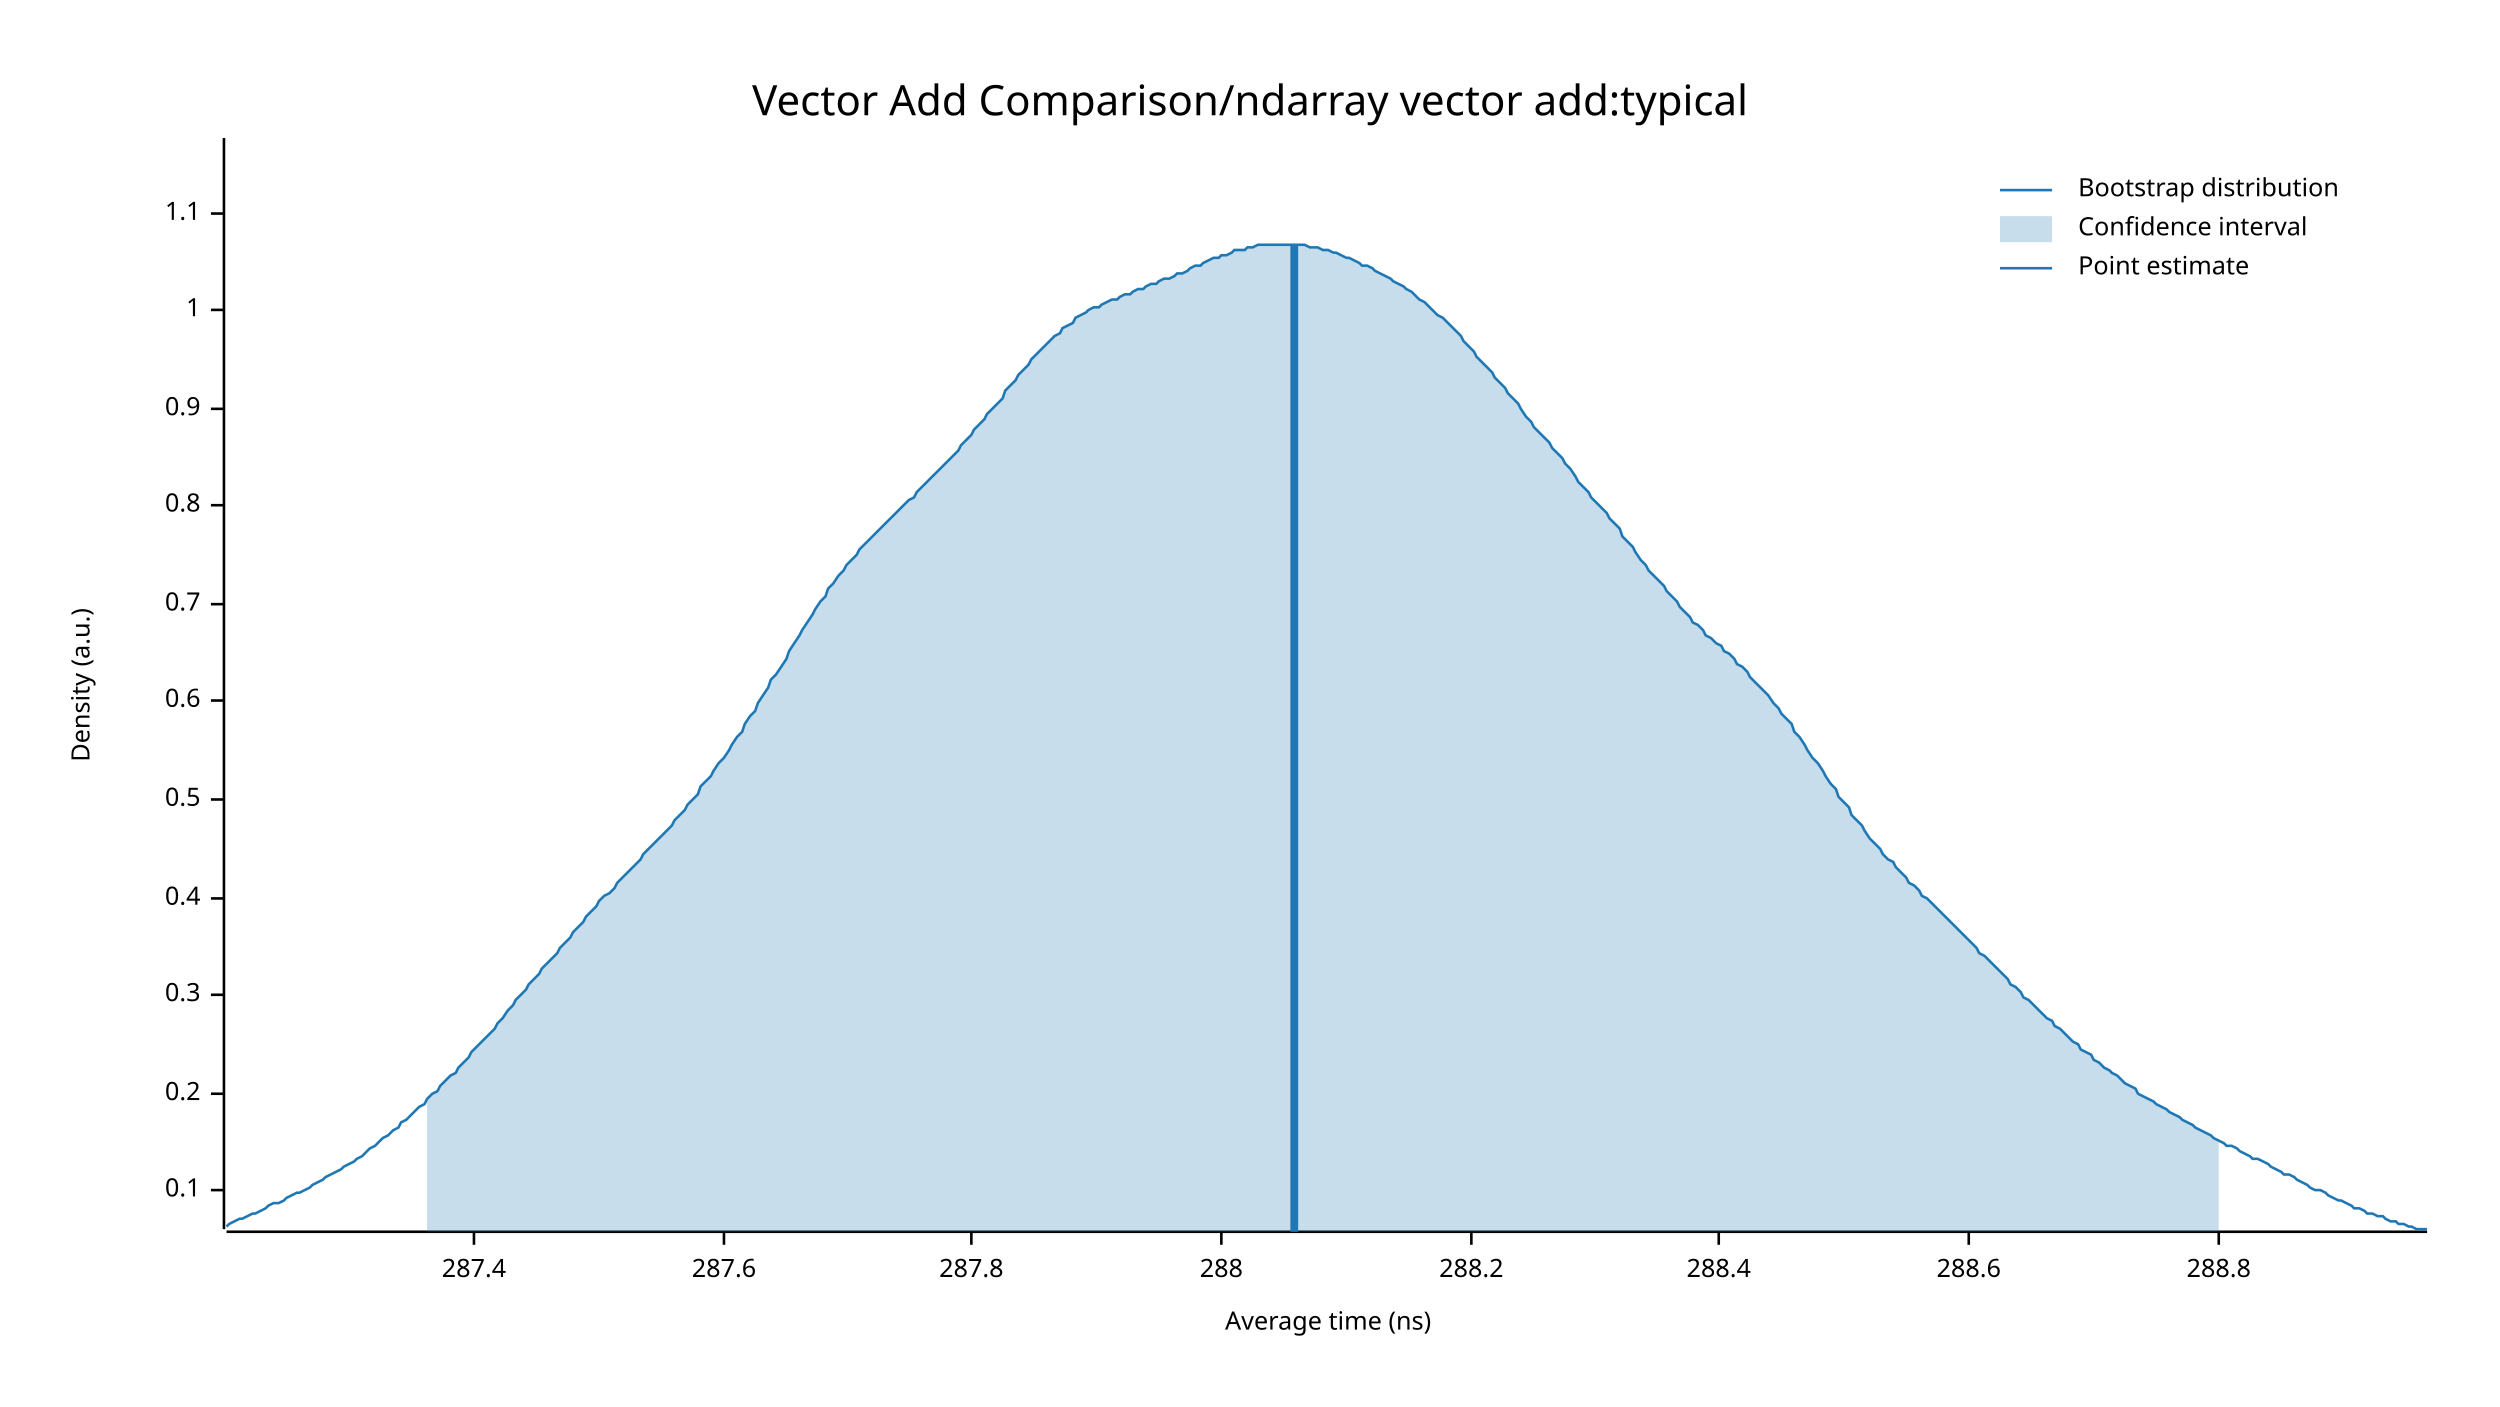
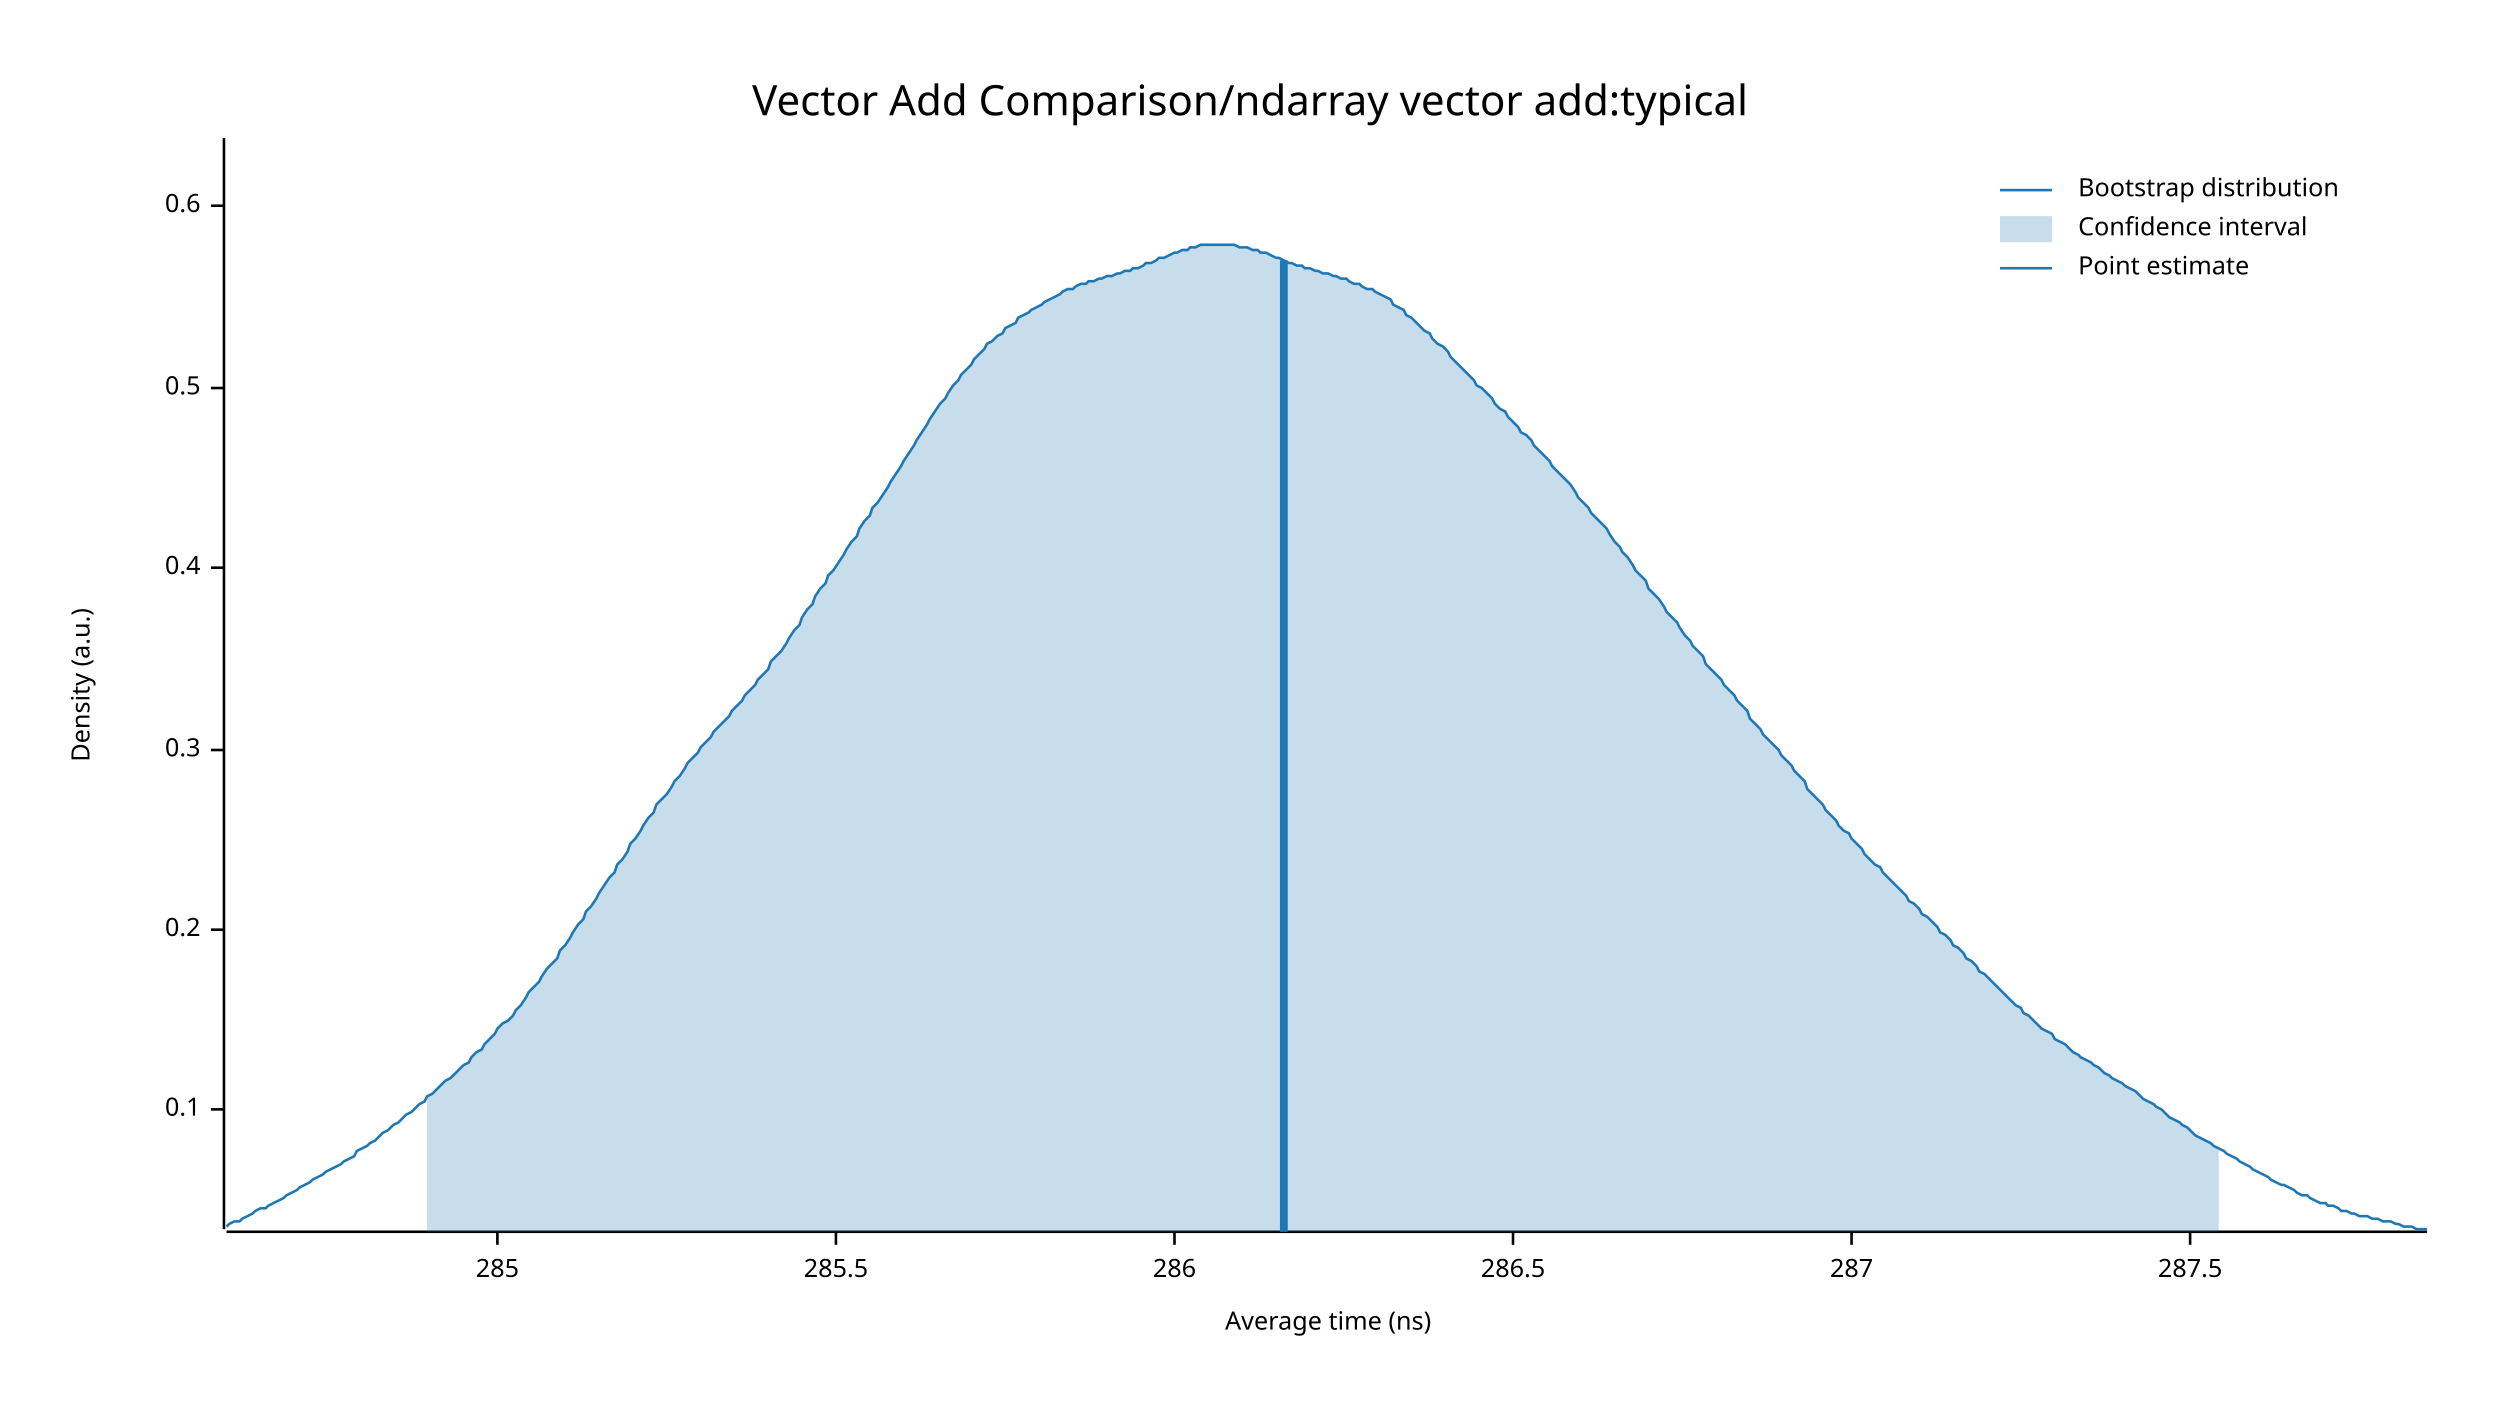
<svg xmlns="http://www.w3.org/2000/svg" width="960" height="540" viewBox="0 0 960 540">
  <text x="480" y="32" dy="0.76em" text-anchor="middle" font-family="sans-serif" font-size="16.129" opacity="1" fill="#000000">
Vector Add Comparison/ndarray vector add:typical
</text>
  <text x="27" y="263" dy="0.76em" text-anchor="middle" font-family="sans-serif" font-size="9.677" opacity="1" fill="#000000" transform="rotate(270, 27, 263)">
Density (a.u.)
</text>
  <text x="510" y="513" dy="-0.5ex" text-anchor="middle" font-family="sans-serif" font-size="9.677" opacity="1" fill="#000000">
Average time (ns)
</text>
  <polyline fill="none" opacity="1" stroke="#000000" stroke-width="1" points="86,53 86,472 " />
-   <text x="77" y="457" dy="0.5ex" text-anchor="end" font-family="sans-serif" font-size="9.677" opacity="1" fill="#000000">
+   <text x="77" y="426" dy="0.5ex" text-anchor="end" font-family="sans-serif" font-size="9.677" opacity="1" fill="#000000">
0.1
</text>
-   <polyline fill="none" opacity="1" stroke="#000000" stroke-width="1" points="81,457 86,457 " />
-   <text x="77" y="420" dy="0.5ex" text-anchor="end" font-family="sans-serif" font-size="9.677" opacity="1" fill="#000000">
+   <polyline fill="none" opacity="1" stroke="#000000" stroke-width="1" points="81,426 86,426 " />
+   <text x="77" y="357" dy="0.5ex" text-anchor="end" font-family="sans-serif" font-size="9.677" opacity="1" fill="#000000">
0.2
</text>
-   <polyline fill="none" opacity="1" stroke="#000000" stroke-width="1" points="81,420 86,420 " />
-   <text x="77" y="382" dy="0.5ex" text-anchor="end" font-family="sans-serif" font-size="9.677" opacity="1" fill="#000000">
+   <polyline fill="none" opacity="1" stroke="#000000" stroke-width="1" points="81,357 86,357 " />
+   <text x="77" y="288" dy="0.5ex" text-anchor="end" font-family="sans-serif" font-size="9.677" opacity="1" fill="#000000">
0.3
</text>
-   <polyline fill="none" opacity="1" stroke="#000000" stroke-width="1" points="81,382 86,382 " />
-   <text x="77" y="345" dy="0.5ex" text-anchor="end" font-family="sans-serif" font-size="9.677" opacity="1" fill="#000000">
+   <polyline fill="none" opacity="1" stroke="#000000" stroke-width="1" points="81,288 86,288 " />
+   <text x="77" y="218" dy="0.5ex" text-anchor="end" font-family="sans-serif" font-size="9.677" opacity="1" fill="#000000">
0.4
</text>
-   <polyline fill="none" opacity="1" stroke="#000000" stroke-width="1" points="81,345 86,345 " />
-   <text x="77" y="307" dy="0.5ex" text-anchor="end" font-family="sans-serif" font-size="9.677" opacity="1" fill="#000000">
+   <polyline fill="none" opacity="1" stroke="#000000" stroke-width="1" points="81,218 86,218 " />
+   <text x="77" y="149" dy="0.5ex" text-anchor="end" font-family="sans-serif" font-size="9.677" opacity="1" fill="#000000">
0.5
</text>
-   <polyline fill="none" opacity="1" stroke="#000000" stroke-width="1" points="81,307 86,307 " />
-   <text x="77" y="269" dy="0.5ex" text-anchor="end" font-family="sans-serif" font-size="9.677" opacity="1" fill="#000000">
+   <polyline fill="none" opacity="1" stroke="#000000" stroke-width="1" points="81,149 86,149 " />
+   <text x="77" y="79" dy="0.5ex" text-anchor="end" font-family="sans-serif" font-size="9.677" opacity="1" fill="#000000">
0.6
</text>
-   <polyline fill="none" opacity="1" stroke="#000000" stroke-width="1" points="81,269 86,269 " />
-   <text x="77" y="232" dy="0.5ex" text-anchor="end" font-family="sans-serif" font-size="9.677" opacity="1" fill="#000000">
- 0.7
+   <polyline fill="none" opacity="1" stroke="#000000" stroke-width="1" points="81,79 86,79 " />
+   <polyline fill="none" opacity="1" stroke="#000000" stroke-width="1" points="87,473 932,473 " />
+   <text x="191" y="483" dy="0.76em" text-anchor="middle" font-family="sans-serif" font-size="9.677" opacity="1" fill="#000000">
+ 285
</text>
-   <polyline fill="none" opacity="1" stroke="#000000" stroke-width="1" points="81,232 86,232 " />
-   <text x="77" y="194" dy="0.5ex" text-anchor="end" font-family="sans-serif" font-size="9.677" opacity="1" fill="#000000">
- 0.8
+   <polyline fill="none" opacity="1" stroke="#000000" stroke-width="1" points="191,473 191,478 " />
+   <text x="321" y="483" dy="0.76em" text-anchor="middle" font-family="sans-serif" font-size="9.677" opacity="1" fill="#000000">
+ 285.5
</text>
-   <polyline fill="none" opacity="1" stroke="#000000" stroke-width="1" points="81,194 86,194 " />
-   <text x="77" y="157" dy="0.5ex" text-anchor="end" font-family="sans-serif" font-size="9.677" opacity="1" fill="#000000">
- 0.9
+   <polyline fill="none" opacity="1" stroke="#000000" stroke-width="1" points="321,473 321,478 " />
+   <text x="451" y="483" dy="0.76em" text-anchor="middle" font-family="sans-serif" font-size="9.677" opacity="1" fill="#000000">
+ 286
</text>
-   <polyline fill="none" opacity="1" stroke="#000000" stroke-width="1" points="81,157 86,157 " />
-   <text x="77" y="119" dy="0.5ex" text-anchor="end" font-family="sans-serif" font-size="9.677" opacity="1" fill="#000000">
- 1
+   <polyline fill="none" opacity="1" stroke="#000000" stroke-width="1" points="451,473 451,478 " />
+   <text x="581" y="483" dy="0.76em" text-anchor="middle" font-family="sans-serif" font-size="9.677" opacity="1" fill="#000000">
+ 286.5
</text>
-   <polyline fill="none" opacity="1" stroke="#000000" stroke-width="1" points="81,119 86,119 " />
-   <text x="77" y="82" dy="0.5ex" text-anchor="end" font-family="sans-serif" font-size="9.677" opacity="1" fill="#000000">
- 1.1
+   <polyline fill="none" opacity="1" stroke="#000000" stroke-width="1" points="581,473 581,478 " />
+   <text x="711" y="483" dy="0.76em" text-anchor="middle" font-family="sans-serif" font-size="9.677" opacity="1" fill="#000000">
+ 287
</text>
-   <polyline fill="none" opacity="1" stroke="#000000" stroke-width="1" points="81,82 86,82 " />
-   <polyline fill="none" opacity="1" stroke="#000000" stroke-width="1" points="87,473 932,473 " />
-   <text x="182" y="483" dy="0.76em" text-anchor="middle" font-family="sans-serif" font-size="9.677" opacity="1" fill="#000000">
- 287.4
+   <polyline fill="none" opacity="1" stroke="#000000" stroke-width="1" points="711,473 711,478 " />
+   <text x="841" y="483" dy="0.76em" text-anchor="middle" font-family="sans-serif" font-size="9.677" opacity="1" fill="#000000">
+ 287.5
</text>
-   <polyline fill="none" opacity="1" stroke="#000000" stroke-width="1" points="182,473 182,478 " />
-   <text x="278" y="483" dy="0.76em" text-anchor="middle" font-family="sans-serif" font-size="9.677" opacity="1" fill="#000000">
- 287.6
- </text>
-   <polyline fill="none" opacity="1" stroke="#000000" stroke-width="1" points="278,473 278,478 " />
-   <text x="373" y="483" dy="0.76em" text-anchor="middle" font-family="sans-serif" font-size="9.677" opacity="1" fill="#000000">
- 287.8
- </text>
-   <polyline fill="none" opacity="1" stroke="#000000" stroke-width="1" points="373,473 373,478 " />
-   <text x="469" y="483" dy="0.76em" text-anchor="middle" font-family="sans-serif" font-size="9.677" opacity="1" fill="#000000">
- 288
- </text>
-   <polyline fill="none" opacity="1" stroke="#000000" stroke-width="1" points="469,473 469,478 " />
-   <text x="565" y="483" dy="0.76em" text-anchor="middle" font-family="sans-serif" font-size="9.677" opacity="1" fill="#000000">
- 288.2
- </text>
-   <polyline fill="none" opacity="1" stroke="#000000" stroke-width="1" points="565,473 565,478 " />
-   <text x="660" y="483" dy="0.76em" text-anchor="middle" font-family="sans-serif" font-size="9.677" opacity="1" fill="#000000">
- 288.4
- </text>
-   <polyline fill="none" opacity="1" stroke="#000000" stroke-width="1" points="660,473 660,478 " />
-   <text x="756" y="483" dy="0.76em" text-anchor="middle" font-family="sans-serif" font-size="9.677" opacity="1" fill="#000000">
- 288.6
- </text>
-   <polyline fill="none" opacity="1" stroke="#000000" stroke-width="1" points="756,473 756,478 " />
-   <text x="852" y="483" dy="0.76em" text-anchor="middle" font-family="sans-serif" font-size="9.677" opacity="1" fill="#000000">
- 288.8
- </text>
-   <polyline fill="none" opacity="1" stroke="#000000" stroke-width="1" points="852,473 852,478 " />
-   <polyline fill="none" opacity="1" stroke="#1F78B4" stroke-width="1" points="87,471 88,470 90,469 92,468 93,468 95,467 97,466 98,466 100,465 102,464 103,463 105,462 107,462 109,461 110,460 112,459 114,458 115,458 117,457 119,456 120,455 122,454 124,453 125,452 127,451 129,450 131,449 132,448 134,447 136,446 137,445 139,444 141,442 142,441 144,440 146,438 147,437 149,436 151,434 153,433 154,431 156,430 158,428 159,427 161,425 163,424 164,422 166,420 168,419 169,417 171,415 173,413 175,412 176,410 178,408 180,406 181,404 183,402 185,400 186,399 188,397 190,395 191,393 193,391 195,388 197,386 198,384 200,382 202,380 203,378 205,376 207,374 208,372 210,370 212,368 214,366 215,364 217,362 219,360 220,358 222,356 224,354 225,352 227,350 229,348 230,346 232,344 234,343 236,341 237,339 239,337 241,335 242,334 244,332 246,330 247,328 249,326 251,324 252,323 254,321 256,319 258,317 259,315 261,313 263,311 264,309 266,307 268,305 269,302 271,300 273,298 274,296 276,293 278,291 280,288 281,286 283,283 285,281 286,278 288,275 290,273 291,270 293,267 295,264 296,261 298,259 300,256 302,253 303,250 305,247 307,244 308,242 310,239 312,236 313,234 315,231 317,229 318,226 320,224 322,221 324,219 325,217 327,215 329,213 330,211 332,209 334,207 335,206 337,204 339,202 341,200 342,199 344,197 346,195 347,194 349,192 351,191 352,189 354,187 356,185 357,184 359,182 361,180 363,178 364,177 366,175 368,173 369,171 371,169 373,167 374,165 376,163 378,161 379,159 381,157 383,155 385,153 386,150 388,148 390,146 391,144 393,142 395,140 396,138 398,136 400,134 401,133 403,131 405,129 407,128 408,126 410,125 412,124 413,122 415,121 417,120 418,119 420,118 422,118 423,117 425,116 427,115 429,115 430,114 432,113 434,113 435,112 437,111 439,111 440,110 442,109 444,109 445,108 447,107 449,107 451,106 452,105 454,105 456,104 457,103 459,102 461,102 462,101 464,100 466,99 468,99 469,98 471,98 473,97 474,96 476,96 478,96 479,95 481,95 483,94 484,94 486,94 488,94 490,94 491,94 493,94 495,94 496,94 498,94 500,94 501,94 503,95 505,95 506,95 508,96 510,96 512,97 513,97 515,98 517,99 518,99 520,100 522,101 523,102 525,102 527,103 528,104 530,105 532,106 534,107 535,108 537,109 539,110 540,111 542,112 544,114 545,115 547,116 549,118 550,119 552,121 554,122 556,124 557,125 559,127 561,129 562,131 564,133 566,135 567,137 569,139 571,141 573,143 574,145 576,147 578,149 579,151 581,153 583,155 584,157 586,160 588,162 589,164 591,166 593,168 595,170 596,172 598,174 600,176 601,178 603,180 605,183 606,185 608,187 610,189 611,191 613,193 615,195 617,197 618,199 620,201 622,203 623,206 625,208 627,210 628,212 630,215 632,217 633,219 635,221 637,223 639,225 640,227 642,229 644,231 645,233 647,235 649,237 650,239 652,240 654,242 655,244 657,245 659,247 661,248 662,250 664,251 666,253 667,255 669,256 671,258 672,260 674,262 676,264 677,265 679,267 681,270 683,272 684,274 686,276 688,278 689,281 691,283 693,286 694,288 696,291 698,293 700,296 701,298 703,301 705,303 706,306 708,308 710,310 711,313 713,315 715,317 716,319 718,322 720,324 722,326 723,328 725,330 727,331 728,333 730,335 732,337 733,339 735,340 737,342 738,344 740,345 742,347 744,349 745,350 747,352 749,354 750,355 752,357 754,359 755,360 757,362 759,364 760,366 762,367 764,369 766,371 767,372 769,374 771,376 772,378 774,379 776,381 777,383 779,384 781,386 782,387 784,389 786,391 788,392 789,394 791,395 793,397 794,398 796,400 798,401 799,403 801,404 803,405 804,407 806,408 808,410 810,411 811,412 813,413 815,415 816,416 818,417 820,418 821,420 823,421 825,422 827,423 828,424 830,425 832,426 833,427 835,428 837,429 838,430 840,431 842,432 843,433 845,434 847,435 849,436 850,437 852,438 854,439 855,440 857,440 859,441 860,442 862,443 864,444 865,445 867,445 869,446 871,447 872,448 874,449 876,450 877,451 879,451 881,452 882,453 884,454 886,455 887,456 889,457 891,457 893,458 894,459 896,460 898,461 899,461 901,462 903,463 904,464 906,464 908,465 909,466 911,466 913,467 915,467 916,468 918,469 920,469 921,470 923,470 925,471 926,471 928,472 930,472 932,472 " />
-   <polygon opacity="0.25" fill="#1F78B4" points="164,422 166,420 168,419 169,417 171,415 173,413 175,412 176,410 178,408 180,406 181,404 183,402 185,400 186,399 188,397 190,395 191,393 193,391 195,388 197,386 198,384 200,382 202,380 203,378 205,376 207,374 208,372 210,370 212,368 214,366 215,364 217,362 219,360 220,358 222,356 224,354 225,352 227,350 229,348 230,346 232,344 234,343 236,341 237,339 239,337 241,335 242,334 244,332 246,330 247,328 249,326 251,324 252,323 254,321 256,319 258,317 259,315 261,313 263,311 264,309 266,307 268,305 269,302 271,300 273,298 274,296 276,293 278,291 280,288 281,286 283,283 285,281 286,278 288,275 290,273 291,270 293,267 295,264 296,261 298,259 300,256 302,253 303,250 305,247 307,244 308,242 310,239 312,236 313,234 315,231 317,229 318,226 320,224 322,221 324,219 325,217 327,215 329,213 330,211 332,209 334,207 335,206 337,204 339,202 341,200 342,199 344,197 346,195 347,194 349,192 351,191 352,189 354,187 356,185 357,184 359,182 361,180 363,178 364,177 366,175 368,173 369,171 371,169 373,167 374,165 376,163 378,161 379,159 381,157 383,155 385,153 386,150 388,148 390,146 391,144 393,142 395,140 396,138 398,136 400,134 401,133 403,131 405,129 407,128 408,126 410,125 412,124 413,122 415,121 417,120 418,119 420,118 422,118 423,117 425,116 427,115 429,115 430,114 432,113 434,113 435,112 437,111 439,111 440,110 442,109 444,109 445,108 447,107 449,107 451,106 452,105 454,105 456,104 457,103 459,102 461,102 462,101 464,100 466,99 468,99 469,98 471,98 473,97 474,96 476,96 478,96 479,95 481,95 483,94 484,94 486,94 488,94 490,94 491,94 493,94 495,94 496,94 498,94 500,94 501,94 503,95 505,95 506,95 508,96 510,96 512,97 513,97 515,98 517,99 518,99 520,100 522,101 523,102 525,102 527,103 528,104 530,105 532,106 534,107 535,108 537,109 539,110 540,111 542,112 544,114 545,115 547,116 549,118 550,119 552,121 554,122 556,124 557,125 559,127 561,129 562,131 564,133 566,135 567,137 569,139 571,141 573,143 574,145 576,147 578,149 579,151 581,153 583,155 584,157 586,160 588,162 589,164 591,166 593,168 595,170 596,172 598,174 600,176 601,178 603,180 605,183 606,185 608,187 610,189 611,191 613,193 615,195 617,197 618,199 620,201 622,203 623,206 625,208 627,210 628,212 630,215 632,217 633,219 635,221 637,223 639,225 640,227 642,229 644,231 645,233 647,235 649,237 650,239 652,240 654,242 655,244 657,245 659,247 661,248 662,250 664,251 666,253 667,255 669,256 671,258 672,260 674,262 676,264 677,265 679,267 681,270 683,272 684,274 686,276 688,278 689,281 691,283 693,286 694,288 696,291 698,293 700,296 701,298 703,301 705,303 706,306 708,308 710,310 711,313 713,315 715,317 716,319 718,322 720,324 722,326 723,328 725,330 727,331 728,333 730,335 732,337 733,339 735,340 737,342 738,344 740,345 742,347 744,349 745,350 747,352 749,354 750,355 752,357 754,359 755,360 757,362 759,364 760,366 762,367 764,369 766,371 767,372 769,374 771,376 772,378 774,379 776,381 777,383 779,384 781,386 782,387 784,389 786,391 788,392 789,394 791,395 793,397 794,398 796,400 798,401 799,403 801,404 803,405 804,407 806,408 808,410 810,411 811,412 813,413 815,415 816,416 818,417 820,418 821,420 823,421 825,422 827,423 828,424 830,425 832,426 833,427 835,428 837,429 838,430 840,431 842,432 843,433 845,434 847,435 849,436 850,437 852,438 852,473 164,473 " />
-   <polyline fill="none" opacity="1" stroke="#1F78B4" stroke-width="3" points="497,473 497,94 " />
+   <polyline fill="none" opacity="1" stroke="#000000" stroke-width="1" points="841,473 841,478 " />
+   <polyline fill="none" opacity="1" stroke="#1F78B4" stroke-width="1" points="87,471 88,470 90,469 92,469 93,468 95,467 97,466 98,465 100,464 102,464 103,463 105,462 107,461 109,460 110,459 112,458 114,457 115,456 117,455 119,454 120,453 122,452 124,451 125,450 127,449 129,448 131,447 132,446 134,445 136,444 137,442 139,441 141,440 142,439 144,438 146,436 147,435 149,434 151,432 153,431 154,430 156,428 158,427 159,426 161,424 163,423 164,421 166,420 168,418 169,417 171,415 173,414 175,412 176,411 178,409 180,408 181,406 183,404 185,403 186,401 188,399 190,397 191,395 193,393 195,392 197,390 198,388 200,386 202,383 203,381 205,379 207,377 208,375 210,372 212,370 214,368 215,365 217,363 219,360 220,358 222,355 224,353 225,350 227,348 229,345 230,343 232,340 234,337 236,335 237,332 239,330 241,327 242,324 244,322 246,319 247,317 249,314 251,312 252,309 254,307 256,305 258,302 259,300 261,298 263,295 264,293 266,291 268,289 269,287 271,285 273,283 274,281 276,279 278,277 280,275 281,273 283,271 285,269 286,267 288,265 290,263 291,261 293,259 295,257 296,254 298,252 300,250 302,247 303,245 305,242 307,240 308,237 310,234 312,232 313,229 315,226 317,224 318,221 320,219 322,216 324,213 325,211 327,208 329,206 330,203 332,200 334,198 335,195 337,193 339,190 341,187 342,185 344,182 346,179 347,177 349,174 351,171 352,169 354,166 356,163 357,161 359,158 361,155 363,153 364,151 366,148 368,146 369,144 371,142 373,140 374,138 376,136 378,134 379,132 381,131 383,129 385,128 386,126 388,125 390,124 391,122 393,121 395,120 396,119 398,118 400,117 401,116 403,115 405,114 407,113 408,112 410,111 412,111 413,110 415,109 417,109 418,108 420,108 422,107 423,107 425,106 427,106 429,105 430,105 432,104 434,104 435,103 437,103 439,102 440,101 442,101 444,100 445,99 447,99 449,98 451,97 452,97 454,96 456,96 457,95 459,95 461,94 462,94 464,94 466,94 468,94 469,94 471,94 473,94 474,94 476,95 478,95 479,95 481,96 483,96 484,97 486,97 488,98 490,99 491,99 493,100 495,101 496,101 498,102 500,102 501,103 503,103 505,104 506,104 508,105 510,105 512,106 513,106 515,107 517,107 518,108 520,109 522,109 523,110 525,111 527,111 528,112 530,113 532,114 534,115 535,117 537,118 539,119 540,121 542,122 544,124 545,125 547,127 549,128 550,130 552,132 554,133 556,135 557,137 559,139 561,141 562,142 564,144 566,146 567,148 569,149 571,151 573,153 574,155 576,157 578,158 579,160 581,162 583,164 584,166 586,167 588,169 589,171 591,173 593,175 595,177 596,179 598,181 600,183 601,184 603,186 605,189 606,191 608,193 610,195 611,197 613,199 615,201 617,203 618,205 620,208 622,210 623,212 625,214 627,217 628,219 630,221 632,223 633,226 635,228 637,230 639,233 640,235 642,237 644,239 645,241 647,244 649,246 650,248 652,250 654,252 655,255 657,257 659,259 661,261 662,263 664,265 666,267 667,269 669,271 671,273 672,276 674,278 676,280 677,282 679,284 681,286 683,288 684,290 686,292 688,294 689,296 691,298 693,300 694,303 696,305 698,307 700,309 701,311 703,313 705,315 706,317 708,319 710,320 711,322 713,324 715,326 716,328 718,330 720,332 722,333 723,335 725,337 727,339 728,340 730,342 732,344 733,346 735,347 737,349 738,351 740,352 742,354 744,356 745,358 747,359 749,361 750,363 752,364 754,366 755,368 757,369 759,371 760,373 762,374 764,376 766,378 767,379 769,381 771,383 772,384 774,386 776,387 777,389 779,390 781,392 782,393 784,395 786,396 788,397 789,399 791,400 793,401 794,402 796,404 798,405 799,406 801,407 803,408 804,409 806,410 808,412 810,413 811,414 813,415 815,416 816,417 818,418 820,419 821,420 823,422 825,423 827,424 828,425 830,426 832,428 833,429 835,430 837,431 838,432 840,433 842,435 843,436 845,437 847,438 849,439 850,440 852,441 854,442 855,443 857,444 859,445 860,446 862,447 864,448 865,449 867,450 869,451 871,452 872,453 874,454 876,455 877,455 879,456 881,457 882,458 884,459 886,459 887,460 889,461 891,462 893,462 894,463 896,463 898,464 899,465 901,465 903,466 904,466 906,467 908,467 909,467 911,468 913,468 915,469 916,469 918,469 920,470 921,470 923,471 925,471 926,471 928,472 930,472 932,472 " />
+   <polygon opacity="0.25" fill="#1F78B4" points="164,421 166,420 168,418 169,417 171,415 173,414 175,412 176,411 178,409 180,408 181,406 183,404 185,403 186,401 188,399 190,397 191,395 193,393 195,392 197,390 198,388 200,386 202,383 203,381 205,379 207,377 208,375 210,372 212,370 214,368 215,365 217,363 219,360 220,358 222,355 224,353 225,350 227,348 229,345 230,343 232,340 234,337 236,335 237,332 239,330 241,327 242,324 244,322 246,319 247,317 249,314 251,312 252,309 254,307 256,305 258,302 259,300 261,298 263,295 264,293 266,291 268,289 269,287 271,285 273,283 274,281 276,279 278,277 280,275 281,273 283,271 285,269 286,267 288,265 290,263 291,261 293,259 295,257 296,254 298,252 300,250 302,247 303,245 305,242 307,240 308,237 310,234 312,232 313,229 315,226 317,224 318,221 320,219 322,216 324,213 325,211 327,208 329,206 330,203 332,200 334,198 335,195 337,193 339,190 341,187 342,185 344,182 346,179 347,177 349,174 351,171 352,169 354,166 356,163 357,161 359,158 361,155 363,153 364,151 366,148 368,146 369,144 371,142 373,140 374,138 376,136 378,134 379,132 381,131 383,129 385,128 386,126 388,125 390,124 391,122 393,121 395,120 396,119 398,118 400,117 401,116 403,115 405,114 407,113 408,112 410,111 412,111 413,110 415,109 417,109 418,108 420,108 422,107 423,107 425,106 427,106 429,105 430,105 432,104 434,104 435,103 437,103 439,102 440,101 442,101 444,100 445,99 447,99 449,98 451,97 452,97 454,96 456,96 457,95 459,95 461,94 462,94 464,94 466,94 468,94 469,94 471,94 473,94 474,94 476,95 478,95 479,95 481,96 483,96 484,97 486,97 488,98 490,99 491,99 493,100 495,101 496,101 498,102 500,102 501,103 503,103 505,104 506,104 508,105 510,105 512,106 513,106 515,107 517,107 518,108 520,109 522,109 523,110 525,111 527,111 528,112 530,113 532,114 534,115 535,117 537,118 539,119 540,121 542,122 544,124 545,125 547,127 549,128 550,130 552,132 554,133 556,135 557,137 559,139 561,141 562,142 564,144 566,146 567,148 569,149 571,151 573,153 574,155 576,157 578,158 579,160 581,162 583,164 584,166 586,167 588,169 589,171 591,173 593,175 595,177 596,179 598,181 600,183 601,184 603,186 605,189 606,191 608,193 610,195 611,197 613,199 615,201 617,203 618,205 620,208 622,210 623,212 625,214 627,217 628,219 630,221 632,223 633,226 635,228 637,230 639,233 640,235 642,237 644,239 645,241 647,244 649,246 650,248 652,250 654,252 655,255 657,257 659,259 661,261 662,263 664,265 666,267 667,269 669,271 671,273 672,276 674,278 676,280 677,282 679,284 681,286 683,288 684,290 686,292 688,294 689,296 691,298 693,300 694,303 696,305 698,307 700,309 701,311 703,313 705,315 706,317 708,319 710,320 711,322 713,324 715,326 716,328 718,330 720,332 722,333 723,335 725,337 727,339 728,340 730,342 732,344 733,346 735,347 737,349 738,351 740,352 742,354 744,356 745,358 747,359 749,361 750,363 752,364 754,366 755,368 757,369 759,371 760,373 762,374 764,376 766,378 767,379 769,381 771,383 772,384 774,386 776,387 777,389 779,390 781,392 782,393 784,395 786,396 788,397 789,399 791,400 793,401 794,402 796,404 798,405 799,406 801,407 803,408 804,409 806,410 808,412 810,413 811,414 813,415 815,416 816,417 818,418 820,419 821,420 823,422 825,423 827,424 828,425 830,426 832,428 833,429 835,430 837,431 838,432 840,433 842,435 843,436 845,437 847,438 849,439 850,440 852,441 852,473 164,473 " />
+   <polyline fill="none" opacity="1" stroke="#1F78B4" stroke-width="3" points="493,473 493,100 " />
  <text x="798" y="68" dy="0.76em" text-anchor="start" font-family="sans-serif" font-size="9.677" opacity="1" fill="#000000">
Bootstrap distribution
</text>
  <text x="798" y="83" dy="0.76em" text-anchor="start" font-family="sans-serif" font-size="9.677" opacity="1" fill="#000000">
Confidence interval
</text>
  <text x="798" y="98" dy="0.76em" text-anchor="start" font-family="sans-serif" font-size="9.677" opacity="1" fill="#000000">
Point estimate
</text>
  <polyline fill="none" opacity="1" stroke="#1F78B4" stroke-width="1" points="768,73 788,73 " />
  <rect x="768" y="83" width="20" height="10" opacity="0.25" fill="#1F78B4" stroke="none" />
  <polyline fill="none" opacity="1" stroke="#1F78B4" stroke-width="1" points="768,103 788,103 " />
</svg>
